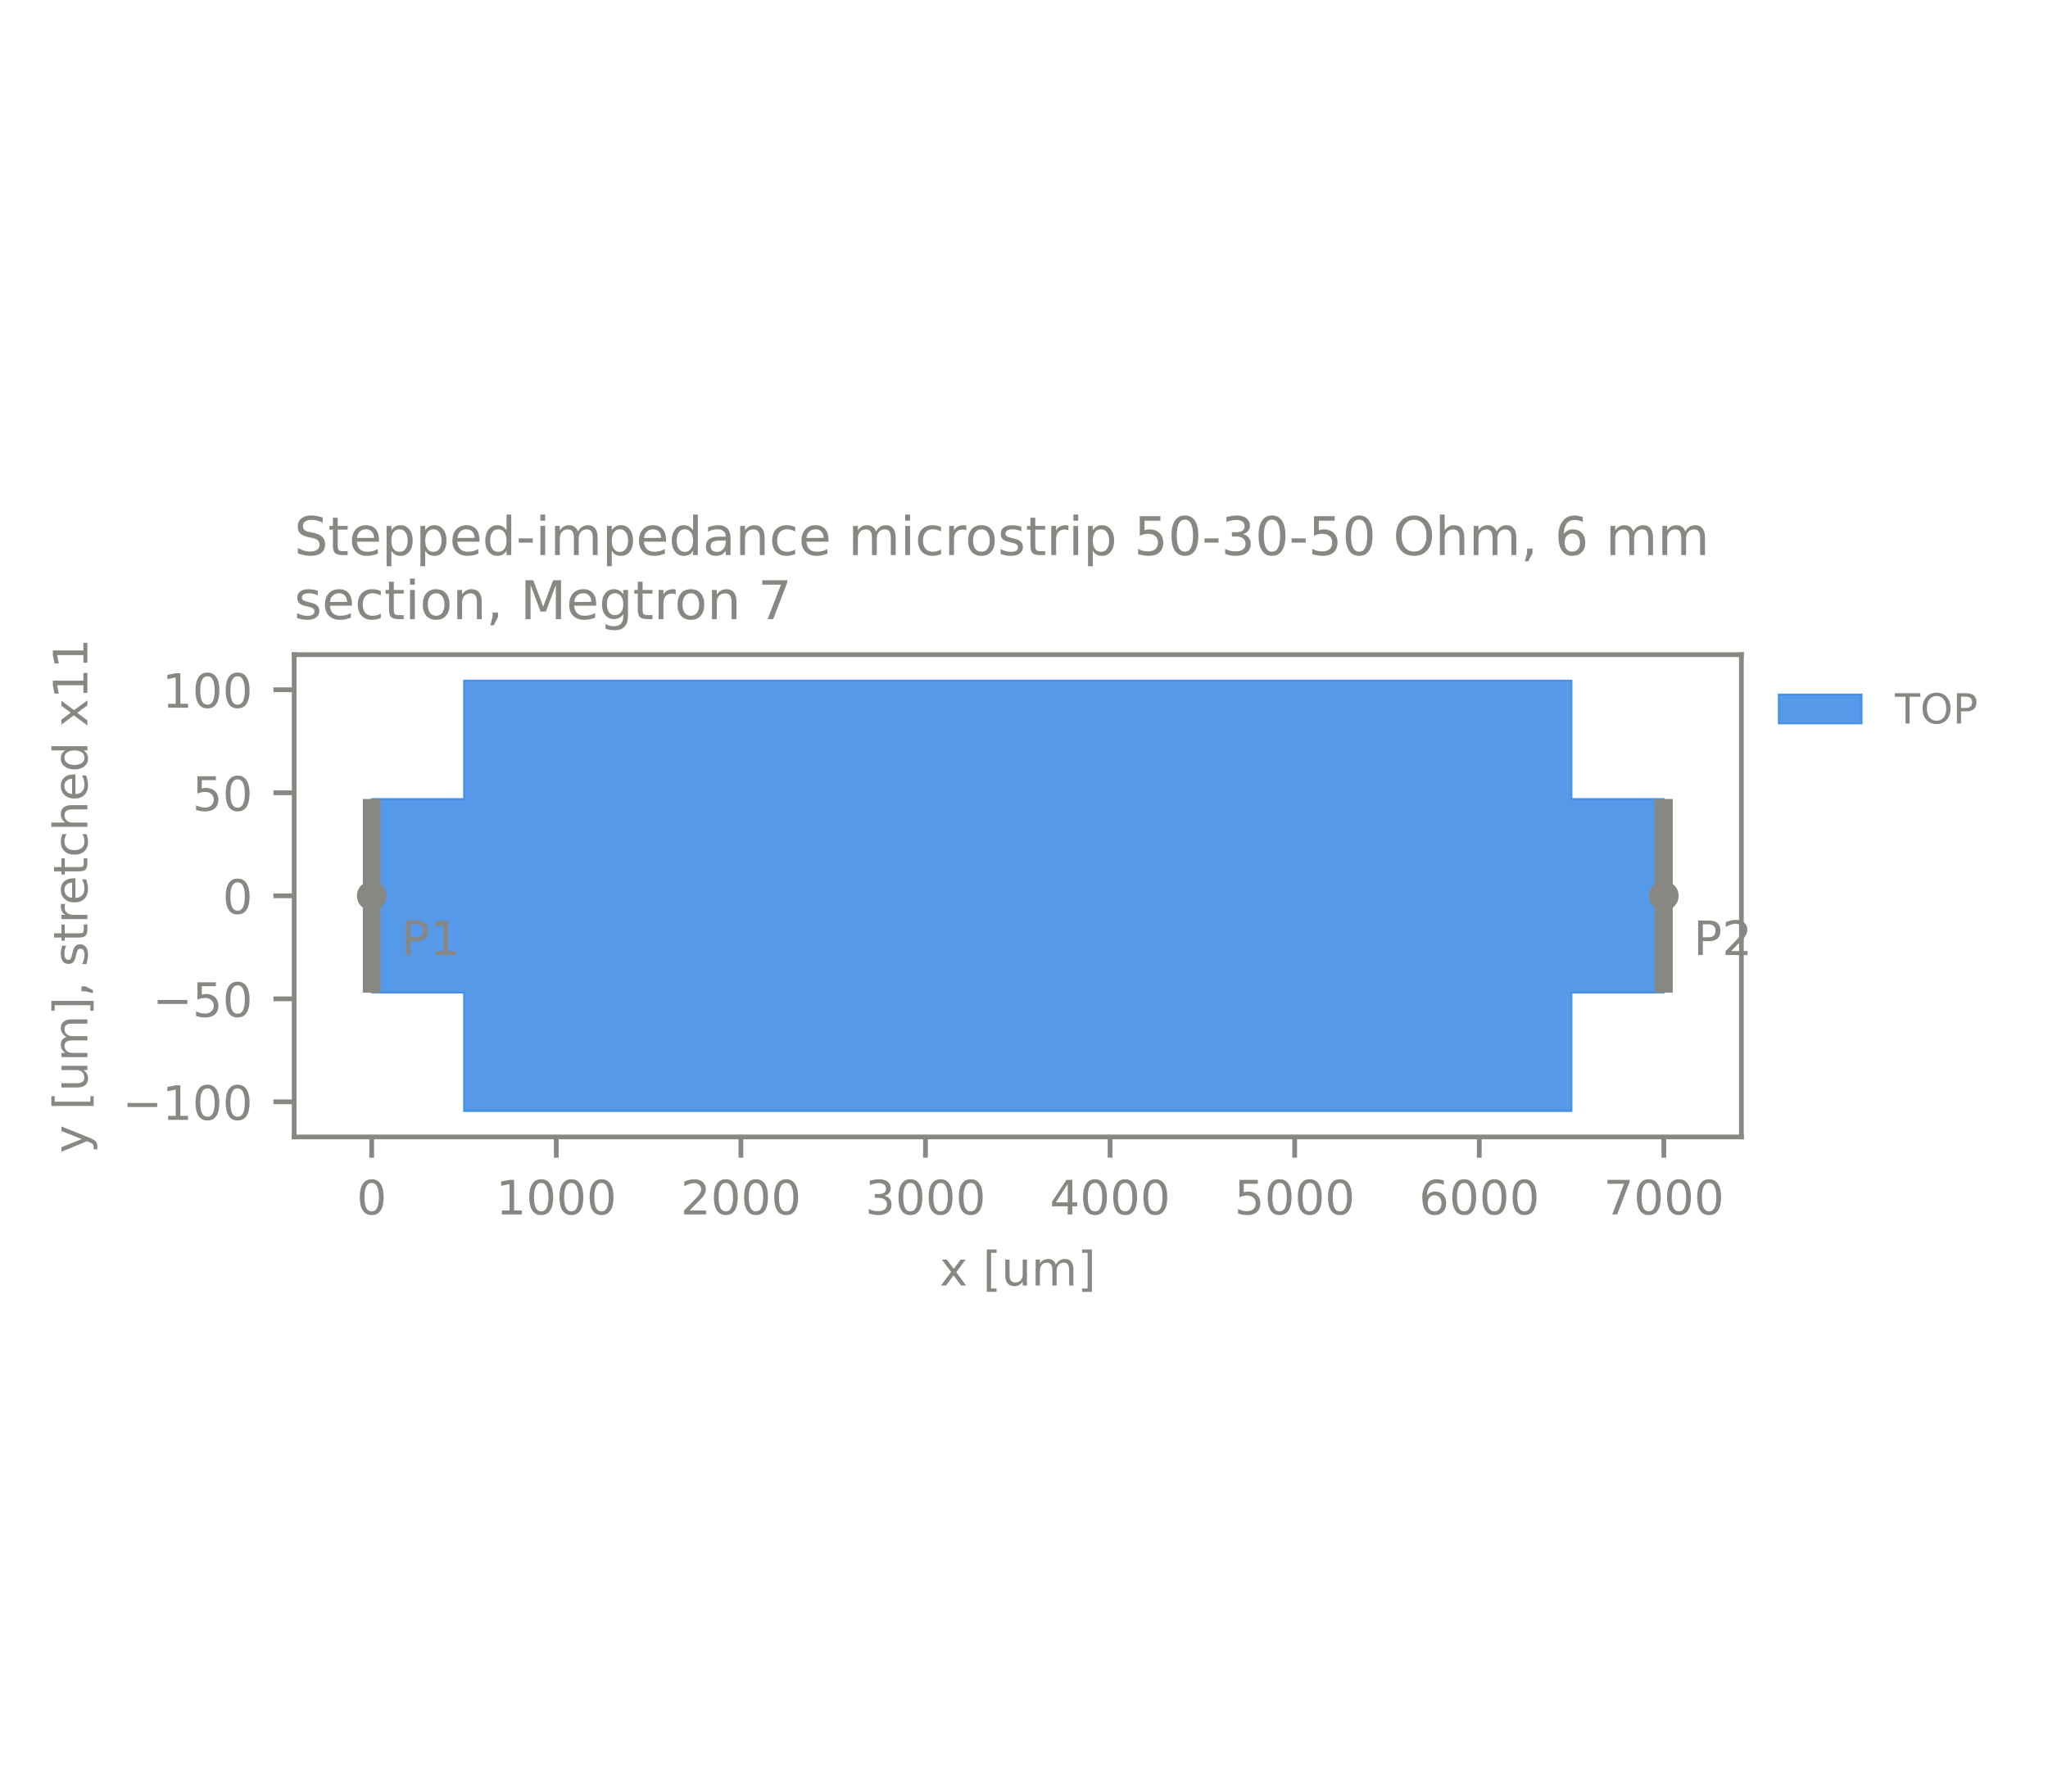
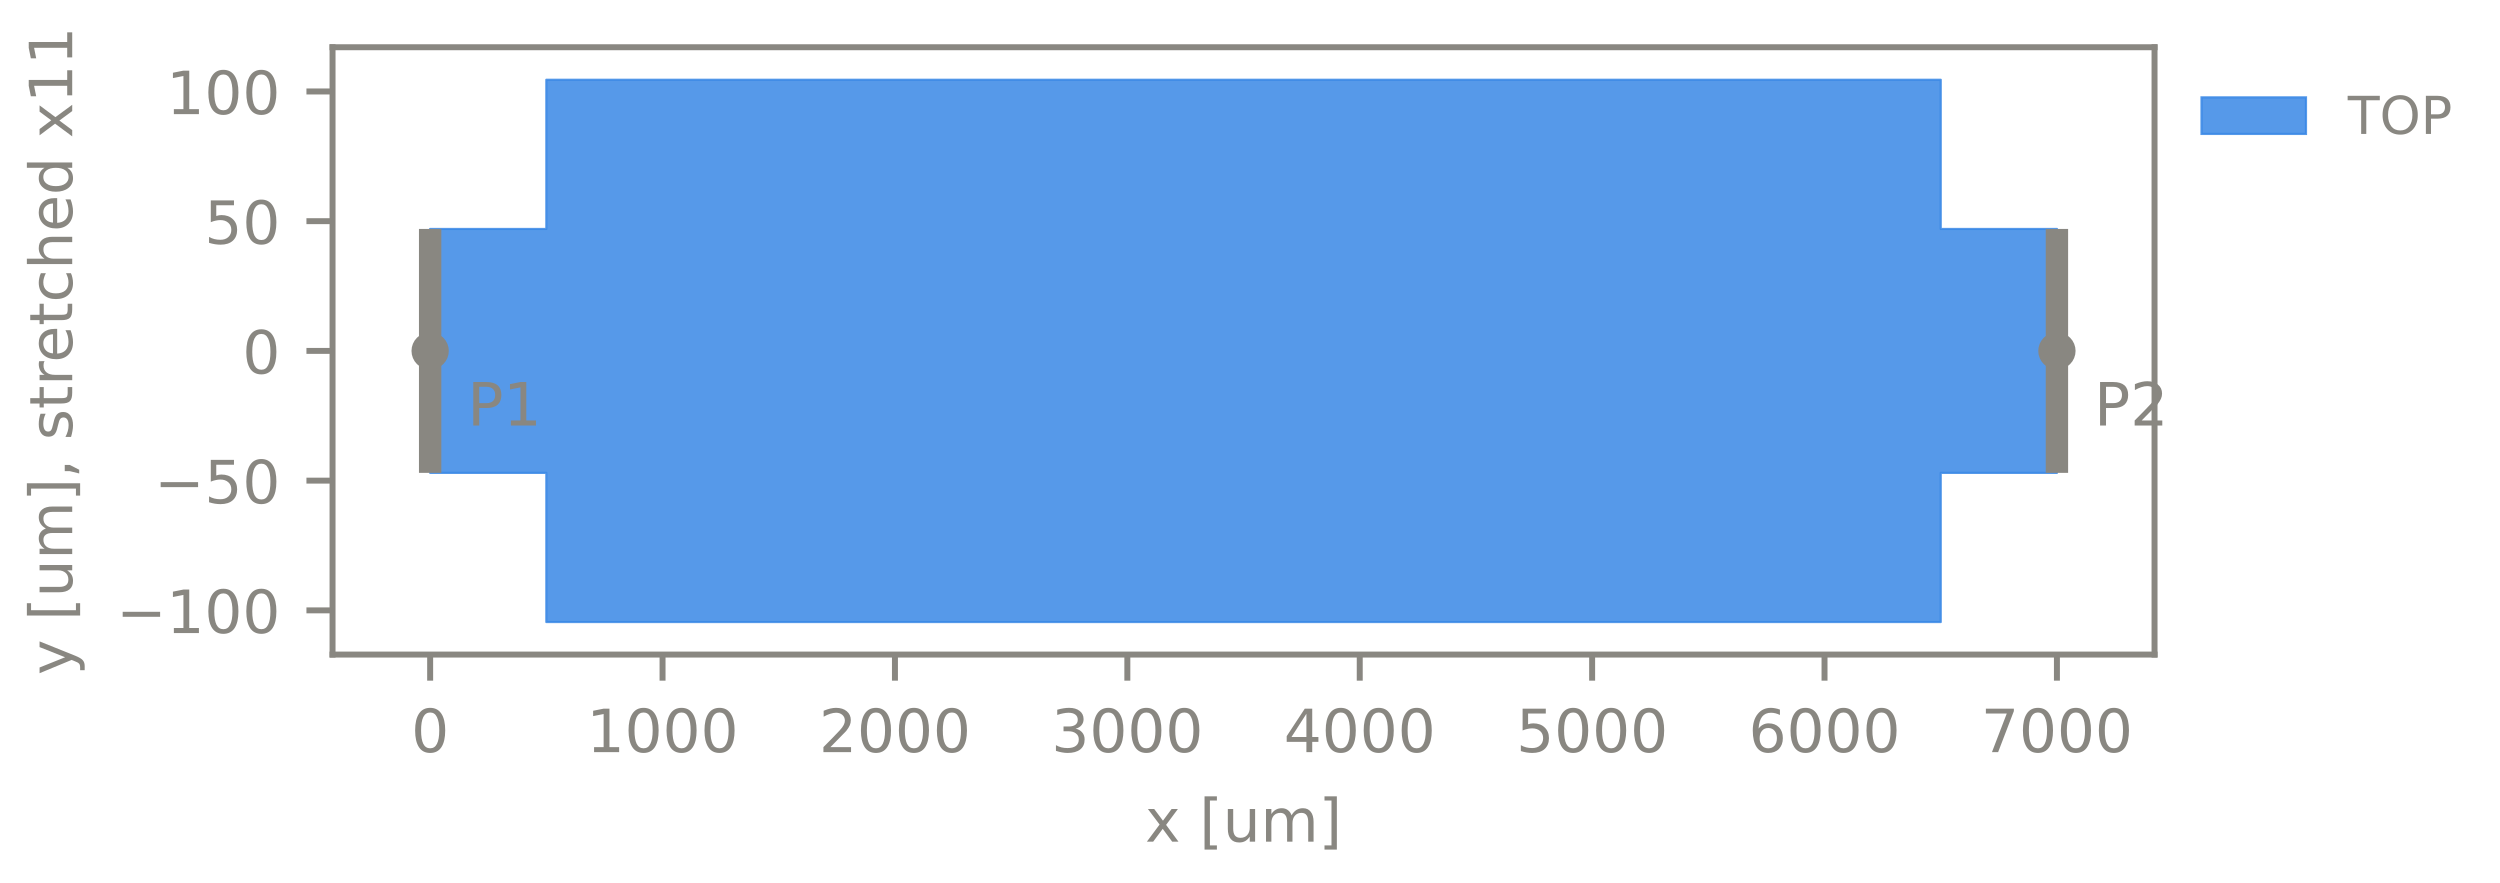
- <svg xmlns="http://www.w3.org/2000/svg" xmlns:xlink="http://www.w3.org/1999/xlink" width="345.6pt" height="302.4pt" viewBox="0 0 345.6 302.4" version="1.1">
+ <svg xmlns="http://www.w3.org/2000/svg" xmlns:xlink="http://www.w3.org/1999/xlink" width="335.099pt" height="118.339pt" viewBox="0 0 335.099 118.339" version="1.1">
  <defs>
    <style type="text/css">*{stroke-linejoin: round; stroke-linecap: butt}</style>
  </defs>
  <g id="figure_1">
    <g id="patch_1">
-       <path d="M 0 302.4  L 345.6 302.4  L 345.6 0  L 0 0  L 0 302.4  z " style="fill: none" />
+       <path d="M 0 118.339  L 335.099 118.339  L 335.099 -0  L 0 -0  L 0 118.339  z " style="fill: none" />
    </g>
    <g id="axes_1">
      <g id="patch_2">
-         <path d="M 49.642 191.903  L 293.86 191.903  L 293.86 110.497  L 49.642 110.497  L 49.642 191.903  z " style="fill: none" />
+         <path d="M 44.574 87.738  L 288.793 87.738  L 288.793 6.332  L 44.574 6.332  L 44.574 87.738  z " style="fill: none" />
      </g>
      <g id="PolyCollection_1">
        <defs>
-           <path id="md9ebba49d6" d="M 62.725 -134.855  L 78.3 -134.855  L 78.3 -114.858  L 265.202 -114.858  L 265.202 -134.855  L 280.777 -134.855  L 280.777 -167.545  L 265.202 -167.545  L 265.202 -187.542  L 78.3 -187.542  L 78.3 -167.545  L 62.725 -167.545  z " style="stroke: #3987e5; stroke-opacity: 0.85; stroke-width: 0.3" />
+           <path id="m605bf5b093" d="M 57.657 -54.958  L 73.233 -54.958  L 73.233 -34.962  L 260.134 -34.962  L 260.134 -54.958  L 275.709 -54.958  L 275.709 -87.649  L 260.134 -87.649  L 260.134 -107.646  L 73.233 -107.646  L 73.233 -87.649  L 57.657 -87.649  z " style="stroke: #3987e5; stroke-opacity: 0.85; stroke-width: 0.3" />
        </defs>
-         <g clip-path="url(#p12a7b3880d)">
-           <use xlink:href="#md9ebba49d6" x="0" y="302.4" style="fill: #3987e5; fill-opacity: 0.85; stroke: #3987e5; stroke-opacity: 0.85; stroke-width: 0.3" />
+         <g clip-path="url(#p9efdb7265f)">
+           <use xlink:href="#m605bf5b093" x="0" y="118.339" style="fill: #3987e5; fill-opacity: 0.85; stroke: #3987e5; stroke-opacity: 0.85; stroke-width: 0.3" />
        </g>
      </g>
      <g id="matplotlib.axis_1">
        <g id="xtick_1">
          <g id="line2d_1">
            <defs>
              <path id="m01e5ee31e0" d="M 0 0  L 0 3.5  " style="stroke: #898781; stroke-width: 0.8" />
            </defs>
            <g>
-               <use xlink:href="#m01e5ee31e0" x="62.725" y="191.903" style="fill: #898781; stroke: #898781; stroke-width: 0.8" />
+               <use xlink:href="#m01e5ee31e0" x="57.657" y="87.738" style="fill: #898781; stroke: #898781; stroke-width: 0.8" />
            </g>
          </g>
          <g id="text_1">
-             <text style="font-size: 8px; font-family: 'DejaVu Sans', 'Bitstream Vera Sans', 'Computer Modern Sans Serif', 'Lucida Grande', 'Verdana', 'Geneva', 'Lucid', 'Arial', 'Helvetica', 'Avant Garde', sans-serif; text-anchor: middle; fill: #898781" x="62.725" y="204.981" transform="rotate(-0 62.72499 204.9811)">0</text>
+             <text style="font-size: 8px; font-family: 'DejaVu Sans', 'Bitstream Vera Sans', 'Computer Modern Sans Serif', 'Lucida Grande', 'Verdana', 'Geneva', 'Lucid', 'Arial', 'Helvetica', 'Avant Garde', sans-serif; text-anchor: middle; fill: #898781" x="57.657" y="100.816" transform="rotate(-0 57.65749 100.8161)">0</text>
          </g>
        </g>
        <g id="xtick_2">
          <g id="line2d_2">
            <g>
-               <use xlink:href="#m01e5ee31e0" x="93.875" y="191.903" style="fill: #898781; stroke: #898781; stroke-width: 0.8" />
+               <use xlink:href="#m01e5ee31e0" x="88.808" y="87.738" style="fill: #898781; stroke: #898781; stroke-width: 0.8" />
            </g>
          </g>
          <g id="text_2">
-             <text style="font-size: 8px; font-family: 'DejaVu Sans', 'Bitstream Vera Sans', 'Computer Modern Sans Serif', 'Lucida Grande', 'Verdana', 'Geneva', 'Lucid', 'Arial', 'Helvetica', 'Avant Garde', sans-serif; text-anchor: middle; fill: #898781" x="93.875" y="204.981" transform="rotate(-0 93.87526 204.9811)">1000</text>
+             <text style="font-size: 8px; font-family: 'DejaVu Sans', 'Bitstream Vera Sans', 'Computer Modern Sans Serif', 'Lucida Grande', 'Verdana', 'Geneva', 'Lucid', 'Arial', 'Helvetica', 'Avant Garde', sans-serif; text-anchor: middle; fill: #898781" x="88.808" y="100.816" transform="rotate(-0 88.80776 100.8161)">1000</text>
          </g>
        </g>
        <g id="xtick_3">
          <g id="line2d_3">
            <g>
-               <use xlink:href="#m01e5ee31e0" x="125.026" y="191.903" style="fill: #898781; stroke: #898781; stroke-width: 0.8" />
+               <use xlink:href="#m01e5ee31e0" x="119.958" y="87.738" style="fill: #898781; stroke: #898781; stroke-width: 0.8" />
            </g>
          </g>
          <g id="text_3">
-             <text style="font-size: 8px; font-family: 'DejaVu Sans', 'Bitstream Vera Sans', 'Computer Modern Sans Serif', 'Lucida Grande', 'Verdana', 'Geneva', 'Lucid', 'Arial', 'Helvetica', 'Avant Garde', sans-serif; text-anchor: middle; fill: #898781" x="125.026" y="204.981" transform="rotate(-0 125.0255 204.9811)">2000</text>
+             <text style="font-size: 8px; font-family: 'DejaVu Sans', 'Bitstream Vera Sans', 'Computer Modern Sans Serif', 'Lucida Grande', 'Verdana', 'Geneva', 'Lucid', 'Arial', 'Helvetica', 'Avant Garde', sans-serif; text-anchor: middle; fill: #898781" x="119.958" y="100.816" transform="rotate(-0 119.958 100.8161)">2000</text>
          </g>
        </g>
        <g id="xtick_4">
          <g id="line2d_4">
            <g>
-               <use xlink:href="#m01e5ee31e0" x="156.176" y="191.903" style="fill: #898781; stroke: #898781; stroke-width: 0.8" />
+               <use xlink:href="#m01e5ee31e0" x="151.108" y="87.738" style="fill: #898781; stroke: #898781; stroke-width: 0.8" />
            </g>
          </g>
          <g id="text_4">
-             <text style="font-size: 8px; font-family: 'DejaVu Sans', 'Bitstream Vera Sans', 'Computer Modern Sans Serif', 'Lucida Grande', 'Verdana', 'Geneva', 'Lucid', 'Arial', 'Helvetica', 'Avant Garde', sans-serif; text-anchor: middle; fill: #898781" x="156.176" y="204.981" transform="rotate(-0 156.1758 204.9811)">3000</text>
+             <text style="font-size: 8px; font-family: 'DejaVu Sans', 'Bitstream Vera Sans', 'Computer Modern Sans Serif', 'Lucida Grande', 'Verdana', 'Geneva', 'Lucid', 'Arial', 'Helvetica', 'Avant Garde', sans-serif; text-anchor: middle; fill: #898781" x="151.108" y="100.816" transform="rotate(-0 151.1083 100.8161)">3000</text>
          </g>
        </g>
        <g id="xtick_5">
          <g id="line2d_5">
            <g>
-               <use xlink:href="#m01e5ee31e0" x="187.326" y="191.903" style="fill: #898781; stroke: #898781; stroke-width: 0.8" />
+               <use xlink:href="#m01e5ee31e0" x="182.259" y="87.738" style="fill: #898781; stroke: #898781; stroke-width: 0.8" />
            </g>
          </g>
          <g id="text_5">
-             <text style="font-size: 8px; font-family: 'DejaVu Sans', 'Bitstream Vera Sans', 'Computer Modern Sans Serif', 'Lucida Grande', 'Verdana', 'Geneva', 'Lucid', 'Arial', 'Helvetica', 'Avant Garde', sans-serif; text-anchor: middle; fill: #898781" x="187.326" y="204.981" transform="rotate(-0 187.3261 204.9811)">4000</text>
+             <text style="font-size: 8px; font-family: 'DejaVu Sans', 'Bitstream Vera Sans', 'Computer Modern Sans Serif', 'Lucida Grande', 'Verdana', 'Geneva', 'Lucid', 'Arial', 'Helvetica', 'Avant Garde', sans-serif; text-anchor: middle; fill: #898781" x="182.259" y="100.816" transform="rotate(-0 182.2586 100.8161)">4000</text>
          </g>
        </g>
        <g id="xtick_6">
          <g id="line2d_6">
            <g>
-               <use xlink:href="#m01e5ee31e0" x="218.476" y="191.903" style="fill: #898781; stroke: #898781; stroke-width: 0.8" />
+               <use xlink:href="#m01e5ee31e0" x="213.409" y="87.738" style="fill: #898781; stroke: #898781; stroke-width: 0.8" />
            </g>
          </g>
          <g id="text_6">
-             <text style="font-size: 8px; font-family: 'DejaVu Sans', 'Bitstream Vera Sans', 'Computer Modern Sans Serif', 'Lucida Grande', 'Verdana', 'Geneva', 'Lucid', 'Arial', 'Helvetica', 'Avant Garde', sans-serif; text-anchor: middle; fill: #898781" x="218.476" y="204.981" transform="rotate(-0 218.4763 204.9811)">5000</text>
+             <text style="font-size: 8px; font-family: 'DejaVu Sans', 'Bitstream Vera Sans', 'Computer Modern Sans Serif', 'Lucida Grande', 'Verdana', 'Geneva', 'Lucid', 'Arial', 'Helvetica', 'Avant Garde', sans-serif; text-anchor: middle; fill: #898781" x="213.409" y="100.816" transform="rotate(-0 213.4088 100.8161)">5000</text>
          </g>
        </g>
        <g id="xtick_7">
          <g id="line2d_7">
            <g>
-               <use xlink:href="#m01e5ee31e0" x="249.627" y="191.903" style="fill: #898781; stroke: #898781; stroke-width: 0.8" />
+               <use xlink:href="#m01e5ee31e0" x="244.559" y="87.738" style="fill: #898781; stroke: #898781; stroke-width: 0.8" />
            </g>
          </g>
          <g id="text_7">
-             <text style="font-size: 8px; font-family: 'DejaVu Sans', 'Bitstream Vera Sans', 'Computer Modern Sans Serif', 'Lucida Grande', 'Verdana', 'Geneva', 'Lucid', 'Arial', 'Helvetica', 'Avant Garde', sans-serif; text-anchor: middle; fill: #898781" x="249.627" y="204.981" transform="rotate(-0 249.6266 204.9811)">6000</text>
+             <text style="font-size: 8px; font-family: 'DejaVu Sans', 'Bitstream Vera Sans', 'Computer Modern Sans Serif', 'Lucida Grande', 'Verdana', 'Geneva', 'Lucid', 'Arial', 'Helvetica', 'Avant Garde', sans-serif; text-anchor: middle; fill: #898781" x="244.559" y="100.816" transform="rotate(-0 244.5591 100.8161)">6000</text>
          </g>
        </g>
        <g id="xtick_8">
          <g id="line2d_8">
            <g>
-               <use xlink:href="#m01e5ee31e0" x="280.777" y="191.903" style="fill: #898781; stroke: #898781; stroke-width: 0.8" />
+               <use xlink:href="#m01e5ee31e0" x="275.709" y="87.738" style="fill: #898781; stroke: #898781; stroke-width: 0.8" />
            </g>
          </g>
          <g id="text_8">
-             <text style="font-size: 8px; font-family: 'DejaVu Sans', 'Bitstream Vera Sans', 'Computer Modern Sans Serif', 'Lucida Grande', 'Verdana', 'Geneva', 'Lucid', 'Arial', 'Helvetica', 'Avant Garde', sans-serif; text-anchor: middle; fill: #898781" x="280.777" y="204.981" transform="rotate(-0 280.7769 204.9811)">7000</text>
+             <text style="font-size: 8px; font-family: 'DejaVu Sans', 'Bitstream Vera Sans', 'Computer Modern Sans Serif', 'Lucida Grande', 'Verdana', 'Geneva', 'Lucid', 'Arial', 'Helvetica', 'Avant Garde', sans-serif; text-anchor: middle; fill: #898781" x="275.709" y="100.816" transform="rotate(-0 275.7094 100.8161)">7000</text>
          </g>
        </g>
        <g id="text_9">
-           <text style="font-size: 8px; font-family: 'DejaVu Sans', 'Bitstream Vera Sans', 'Computer Modern Sans Serif', 'Lucida Grande', 'Verdana', 'Geneva', 'Lucid', 'Arial', 'Helvetica', 'Avant Garde', sans-serif; text-anchor: middle; fill: #898781" x="171.751" y="216.982" transform="rotate(-0 171.7509 216.9818)">x [um]</text>
+           <text style="font-size: 8px; font-family: 'DejaVu Sans', 'Bitstream Vera Sans', 'Computer Modern Sans Serif', 'Lucida Grande', 'Verdana', 'Geneva', 'Lucid', 'Arial', 'Helvetica', 'Avant Garde', sans-serif; text-anchor: middle; fill: #898781" x="166.683" y="112.817" transform="rotate(-0 166.6834 112.8168)">x [um]</text>
        </g>
      </g>
      <g id="matplotlib.axis_2">
        <g id="ytick_1">
          <g id="line2d_9">
            <defs>
              <path id="m1be7251ce9" d="M 0 0  L -3.5 0  " style="stroke: #898781; stroke-width: 0.8" />
            </defs>
            <g>
-               <use xlink:href="#m1be7251ce9" x="49.642" y="185.977" style="fill: #898781; stroke: #898781; stroke-width: 0.8" />
+               <use xlink:href="#m1be7251ce9" x="44.574" y="81.812" style="fill: #898781; stroke: #898781; stroke-width: 0.8" />
            </g>
          </g>
          <g id="text_10">
-             <text style="font-size: 8px; font-family: 'DejaVu Sans', 'Bitstream Vera Sans', 'Computer Modern Sans Serif', 'Lucida Grande', 'Verdana', 'Geneva', 'Lucid', 'Arial', 'Helvetica', 'Avant Garde', sans-serif; text-anchor: end; fill: #898781" x="42.642" y="189.016" transform="rotate(-0 42.64187 189.0161)">−100</text>
+             <text style="font-size: 8px; font-family: 'DejaVu Sans', 'Bitstream Vera Sans', 'Computer Modern Sans Serif', 'Lucida Grande', 'Verdana', 'Geneva', 'Lucid', 'Arial', 'Helvetica', 'Avant Garde', sans-serif; text-anchor: end; fill: #898781" x="37.574" y="84.851" transform="rotate(-0 37.57438 84.85108)">−100</text>
          </g>
        </g>
        <g id="ytick_2">
          <g id="line2d_10">
            <g>
-               <use xlink:href="#m1be7251ce9" x="49.642" y="168.589" style="fill: #898781; stroke: #898781; stroke-width: 0.8" />
+               <use xlink:href="#m1be7251ce9" x="44.574" y="64.424" style="fill: #898781; stroke: #898781; stroke-width: 0.8" />
            </g>
          </g>
          <g id="text_11">
-             <text style="font-size: 8px; font-family: 'DejaVu Sans', 'Bitstream Vera Sans', 'Computer Modern Sans Serif', 'Lucida Grande', 'Verdana', 'Geneva', 'Lucid', 'Arial', 'Helvetica', 'Avant Garde', sans-serif; text-anchor: end; fill: #898781" x="42.642" y="171.628" transform="rotate(-0 42.64187 171.6276)">−50</text>
+             <text style="font-size: 8px; font-family: 'DejaVu Sans', 'Bitstream Vera Sans', 'Computer Modern Sans Serif', 'Lucida Grande', 'Verdana', 'Geneva', 'Lucid', 'Arial', 'Helvetica', 'Avant Garde', sans-serif; text-anchor: end; fill: #898781" x="37.574" y="67.463" transform="rotate(-0 37.57438 67.46257)">−50</text>
          </g>
        </g>
        <g id="ytick_3">
          <g id="line2d_11">
            <g>
-               <use xlink:href="#m1be7251ce9" x="49.642" y="151.2" style="fill: #898781; stroke: #898781; stroke-width: 0.8" />
+               <use xlink:href="#m1be7251ce9" x="44.574" y="47.035" style="fill: #898781; stroke: #898781; stroke-width: 0.8" />
            </g>
          </g>
          <g id="text_12">
-             <text style="font-size: 8px; font-family: 'DejaVu Sans', 'Bitstream Vera Sans', 'Computer Modern Sans Serif', 'Lucida Grande', 'Verdana', 'Geneva', 'Lucid', 'Arial', 'Helvetica', 'Avant Garde', sans-serif; text-anchor: end; fill: #898781" x="42.642" y="154.239" transform="rotate(-0 42.64187 154.2391)">0</text>
+             <text style="font-size: 8px; font-family: 'DejaVu Sans', 'Bitstream Vera Sans', 'Computer Modern Sans Serif', 'Lucida Grande', 'Verdana', 'Geneva', 'Lucid', 'Arial', 'Helvetica', 'Avant Garde', sans-serif; text-anchor: end; fill: #898781" x="37.574" y="50.074" transform="rotate(-0 37.57438 50.07406)">0</text>
          </g>
        </g>
        <g id="ytick_4">
          <g id="line2d_12">
            <g>
-               <use xlink:href="#m1be7251ce9" x="49.642" y="133.811" style="fill: #898781; stroke: #898781; stroke-width: 0.8" />
+               <use xlink:href="#m1be7251ce9" x="44.574" y="29.646" style="fill: #898781; stroke: #898781; stroke-width: 0.8" />
            </g>
          </g>
          <g id="text_13">
-             <text style="font-size: 8px; font-family: 'DejaVu Sans', 'Bitstream Vera Sans', 'Computer Modern Sans Serif', 'Lucida Grande', 'Verdana', 'Geneva', 'Lucid', 'Arial', 'Helvetica', 'Avant Garde', sans-serif; text-anchor: end; fill: #898781" x="42.642" y="136.851" transform="rotate(-0 42.64187 136.8506)">50</text>
+             <text style="font-size: 8px; font-family: 'DejaVu Sans', 'Bitstream Vera Sans', 'Computer Modern Sans Serif', 'Lucida Grande', 'Verdana', 'Geneva', 'Lucid', 'Arial', 'Helvetica', 'Avant Garde', sans-serif; text-anchor: end; fill: #898781" x="37.574" y="32.686" transform="rotate(-0 37.57438 32.68555)">50</text>
          </g>
        </g>
        <g id="ytick_5">
          <g id="line2d_13">
            <g>
-               <use xlink:href="#m1be7251ce9" x="49.642" y="116.423" style="fill: #898781; stroke: #898781; stroke-width: 0.8" />
+               <use xlink:href="#m1be7251ce9" x="44.574" y="12.258" style="fill: #898781; stroke: #898781; stroke-width: 0.8" />
            </g>
          </g>
          <g id="text_14">
-             <text style="font-size: 8px; font-family: 'DejaVu Sans', 'Bitstream Vera Sans', 'Computer Modern Sans Serif', 'Lucida Grande', 'Verdana', 'Geneva', 'Lucid', 'Arial', 'Helvetica', 'Avant Garde', sans-serif; text-anchor: end; fill: #898781" x="42.642" y="119.462" transform="rotate(-0 42.64187 119.462)">100</text>
+             <text style="font-size: 8px; font-family: 'DejaVu Sans', 'Bitstream Vera Sans', 'Computer Modern Sans Serif', 'Lucida Grande', 'Verdana', 'Geneva', 'Lucid', 'Arial', 'Helvetica', 'Avant Garde', sans-serif; text-anchor: end; fill: #898781" x="37.574" y="15.297" transform="rotate(-0 37.57438 15.29705)">100</text>
          </g>
        </g>
        <g id="text_15">
-           <text style="font-size: 8px; font-family: 'DejaVu Sans', 'Bitstream Vera Sans', 'Computer Modern Sans Serif', 'Lucida Grande', 'Verdana', 'Geneva', 'Lucid', 'Arial', 'Helvetica', 'Avant Garde', sans-serif; text-anchor: middle; fill: #898781" x="14.746" y="151.2" transform="rotate(-90 14.74625 151.2)">y [um], stretched x11</text>
+           <text style="font-size: 8px; font-family: 'DejaVu Sans', 'Bitstream Vera Sans', 'Computer Modern Sans Serif', 'Lucida Grande', 'Verdana', 'Geneva', 'Lucid', 'Arial', 'Helvetica', 'Avant Garde', sans-serif; text-anchor: middle; fill: #898781" x="9.679" y="47.035" transform="rotate(-90 9.67875 47.035)">y [um], stretched x11</text>
        </g>
      </g>
      <g id="patch_3">
-         <path d="M 49.642 191.903  L 49.642 110.497  " style="fill: none; stroke: #898781; stroke-width: 0.8; stroke-linejoin: miter; stroke-linecap: square" />
+         <path d="M 44.574 87.738  L 44.574 6.332  " style="fill: none; stroke: #898781; stroke-width: 0.8; stroke-linejoin: miter; stroke-linecap: square" />
      </g>
      <g id="patch_4">
-         <path d="M 293.86 191.903  L 293.86 110.497  " style="fill: none; stroke: #898781; stroke-width: 0.8; stroke-linejoin: miter; stroke-linecap: square" />
+         <path d="M 288.793 87.738  L 288.793 6.332  " style="fill: none; stroke: #898781; stroke-width: 0.8; stroke-linejoin: miter; stroke-linecap: square" />
      </g>
      <g id="patch_5">
-         <path d="M 49.642 191.903  L 293.86 191.903  " style="fill: none; stroke: #898781; stroke-width: 0.8; stroke-linejoin: miter; stroke-linecap: square" />
+         <path d="M 44.574 87.738  L 288.793 87.738  " style="fill: none; stroke: #898781; stroke-width: 0.8; stroke-linejoin: miter; stroke-linecap: square" />
      </g>
      <g id="patch_6">
-         <path d="M 49.642 110.497  L 293.86 110.497  " style="fill: none; stroke: #898781; stroke-width: 0.8; stroke-linejoin: miter; stroke-linecap: square" />
+         <path d="M 44.574 6.332  L 288.793 6.332  " style="fill: none; stroke: #898781; stroke-width: 0.8; stroke-linejoin: miter; stroke-linecap: square" />
      </g>
      <g id="text_16">
-         <text style="font-size: 8px; font-family: 'DejaVu Sans', 'Bitstream Vera Sans', 'Computer Modern Sans Serif', 'Lucida Grande', 'Verdana', 'Geneva', 'Lucid', 'Arial', 'Helvetica', 'Avant Garde', sans-serif; text-anchor: start; fill: #898781" x="67.725" y="161.2" transform="rotate(-0 67.72499 161.2)">P1</text>
+         <text style="font-size: 8px; font-family: 'DejaVu Sans', 'Bitstream Vera Sans', 'Computer Modern Sans Serif', 'Lucida Grande', 'Verdana', 'Geneva', 'Lucid', 'Arial', 'Helvetica', 'Avant Garde', sans-serif; text-anchor: start; fill: #898781" x="62.657" y="57.035" transform="rotate(-0 62.65749 57.035)">P1</text>
      </g>
      <g id="text_17">
-         <text style="font-size: 8px; font-family: 'DejaVu Sans', 'Bitstream Vera Sans', 'Computer Modern Sans Serif', 'Lucida Grande', 'Verdana', 'Geneva', 'Lucid', 'Arial', 'Helvetica', 'Avant Garde', sans-serif; text-anchor: start; fill: #898781" x="285.777" y="161.2" transform="rotate(-0 285.7769 161.2)">P2</text>
-       </g>
-       <g id="text_18">
-         <text style="font-size: 9px; font-family: 'DejaVu Sans', 'Bitstream Vera Sans', 'Computer Modern Sans Serif', 'Lucida Grande', 'Verdana', 'Geneva', 'Lucid', 'Arial', 'Helvetica', 'Avant Garde', sans-serif; fill: #898781" transform="translate(49.64187 93.69452)">Stepped-impedance microstrip 50-30-50 Ohm, 6 mm</text>
-         <text style="font-size: 9px; font-family: 'DejaVu Sans', 'Bitstream Vera Sans', 'Computer Modern Sans Serif', 'Lucida Grande', 'Verdana', 'Geneva', 'Lucid', 'Arial', 'Helvetica', 'Avant Garde', sans-serif; fill: #898781" transform="translate(49.64187 104.497)">section, Megtron 7</text>
+         <text style="font-size: 8px; font-family: 'DejaVu Sans', 'Bitstream Vera Sans', 'Computer Modern Sans Serif', 'Lucida Grande', 'Verdana', 'Geneva', 'Lucid', 'Arial', 'Helvetica', 'Avant Garde', sans-serif; text-anchor: start; fill: #898781" x="280.709" y="57.035" transform="rotate(-0 280.7094 57.035)">P2</text>
      </g>
      <g id="line2d_14">
-         <path d="M 62.725 167.545  L 62.725 134.855  " clip-path="url(#p12a7b3880d)" style="fill: none; stroke: #898781; stroke-width: 3" />
+         <path d="M 57.657 63.38  L 57.657 30.69  " clip-path="url(#p9efdb7265f)" style="fill: none; stroke: #898781; stroke-width: 3" />
      </g>
      <g id="line2d_15">
-         <path d="M 62.725 151.2  " clip-path="url(#p12a7b3880d)" style="fill: none; stroke: #898781; stroke-width: 1.5; stroke-linecap: square" />
+         <path d="M 57.657 47.035  " clip-path="url(#p9efdb7265f)" style="fill: none; stroke: #898781; stroke-width: 1.5; stroke-linecap: square" />
        <defs>
          <path id="m544e871068" d="M 0 2  C 0.53 2 1.039 1.789 1.414 1.414  C 1.789 1.039 2 0.53 2 0  C 2 -0.53 1.789 -1.039 1.414 -1.414  C 1.039 -1.789 0.53 -2 0 -2  C -0.53 -2 -1.039 -1.789 -1.414 -1.414  C -1.789 -1.039 -2 -0.53 -2 0  C -2 0.53 -1.789 1.039 -1.414 1.414  C -1.039 1.789 -0.53 2 0 2  z " style="stroke: #898781" />
        </defs>
-         <g clip-path="url(#p12a7b3880d)">
-           <use xlink:href="#m544e871068" x="62.725" y="151.2" style="fill: #898781; stroke: #898781" />
+         <g clip-path="url(#p9efdb7265f)">
+           <use xlink:href="#m544e871068" x="57.657" y="47.035" style="fill: #898781; stroke: #898781" />
        </g>
      </g>
      <g id="line2d_16">
-         <path d="M 280.777 167.545  L 280.777 134.855  " clip-path="url(#p12a7b3880d)" style="fill: none; stroke: #898781; stroke-width: 3" />
+         <path d="M 275.709 63.38  L 275.709 30.69  " clip-path="url(#p9efdb7265f)" style="fill: none; stroke: #898781; stroke-width: 3" />
      </g>
      <g id="line2d_17">
-         <path d="M 280.777 151.2  " clip-path="url(#p12a7b3880d)" style="fill: none; stroke: #898781; stroke-width: 1.5; stroke-linecap: square" />
-         <g clip-path="url(#p12a7b3880d)">
-           <use xlink:href="#m544e871068" x="280.777" y="151.2" style="fill: #898781; stroke: #898781" />
+         <path d="M 275.709 47.035  " clip-path="url(#p9efdb7265f)" style="fill: none; stroke: #898781; stroke-width: 1.5; stroke-linecap: square" />
+         <g clip-path="url(#p9efdb7265f)">
+           <use xlink:href="#m544e871068" x="275.709" y="47.035" style="fill: #898781; stroke: #898781" />
        </g>
      </g>
      <g id="legend_1">
        <g id="patch_7">
-           <path d="M 300.16 122.116  L 314.16 122.116  L 314.16 117.216  L 300.16 117.216  z " style="fill: #3987e5; fill-opacity: 0.85; stroke: #3987e5; stroke-opacity: 0.85; stroke-width: 0.3; stroke-linejoin: miter" />
-         </g>
-         <g id="text_19">
-           <text style="font-size: 7px; font-family: 'DejaVu Sans', 'Bitstream Vera Sans', 'Computer Modern Sans Serif', 'Lucida Grande', 'Verdana', 'Geneva', 'Lucid', 'Arial', 'Helvetica', 'Avant Garde', sans-serif; text-anchor: start; fill: #898781" x="319.76" y="122.116" transform="rotate(-0 319.76 122.1159)">TOP</text>
+           <path d="M 295.092 17.951  L 309.092 17.951  L 309.092 13.051  L 295.092 13.051  z " style="fill: #3987e5; fill-opacity: 0.85; stroke: #3987e5; stroke-opacity: 0.85; stroke-width: 0.3; stroke-linejoin: miter" />
+         </g>
+         <g id="text_18">
+           <text style="font-size: 7px; font-family: 'DejaVu Sans', 'Bitstream Vera Sans', 'Computer Modern Sans Serif', 'Lucida Grande', 'Verdana', 'Geneva', 'Lucid', 'Arial', 'Helvetica', 'Avant Garde', sans-serif; text-anchor: start; fill: #898781" x="314.692" y="17.951" transform="rotate(-0 314.6925 17.95088)">TOP</text>
        </g>
      </g>
    </g>
  </g>
  <defs>
-     <clipPath id="p12a7b3880d">
-       <rect x="49.642" y="110.497" width="244.218" height="81.406" />
+     <clipPath id="p9efdb7265f">
+       <rect x="44.574" y="6.332" width="244.218" height="81.406" />
    </clipPath>
  </defs>
</svg>
